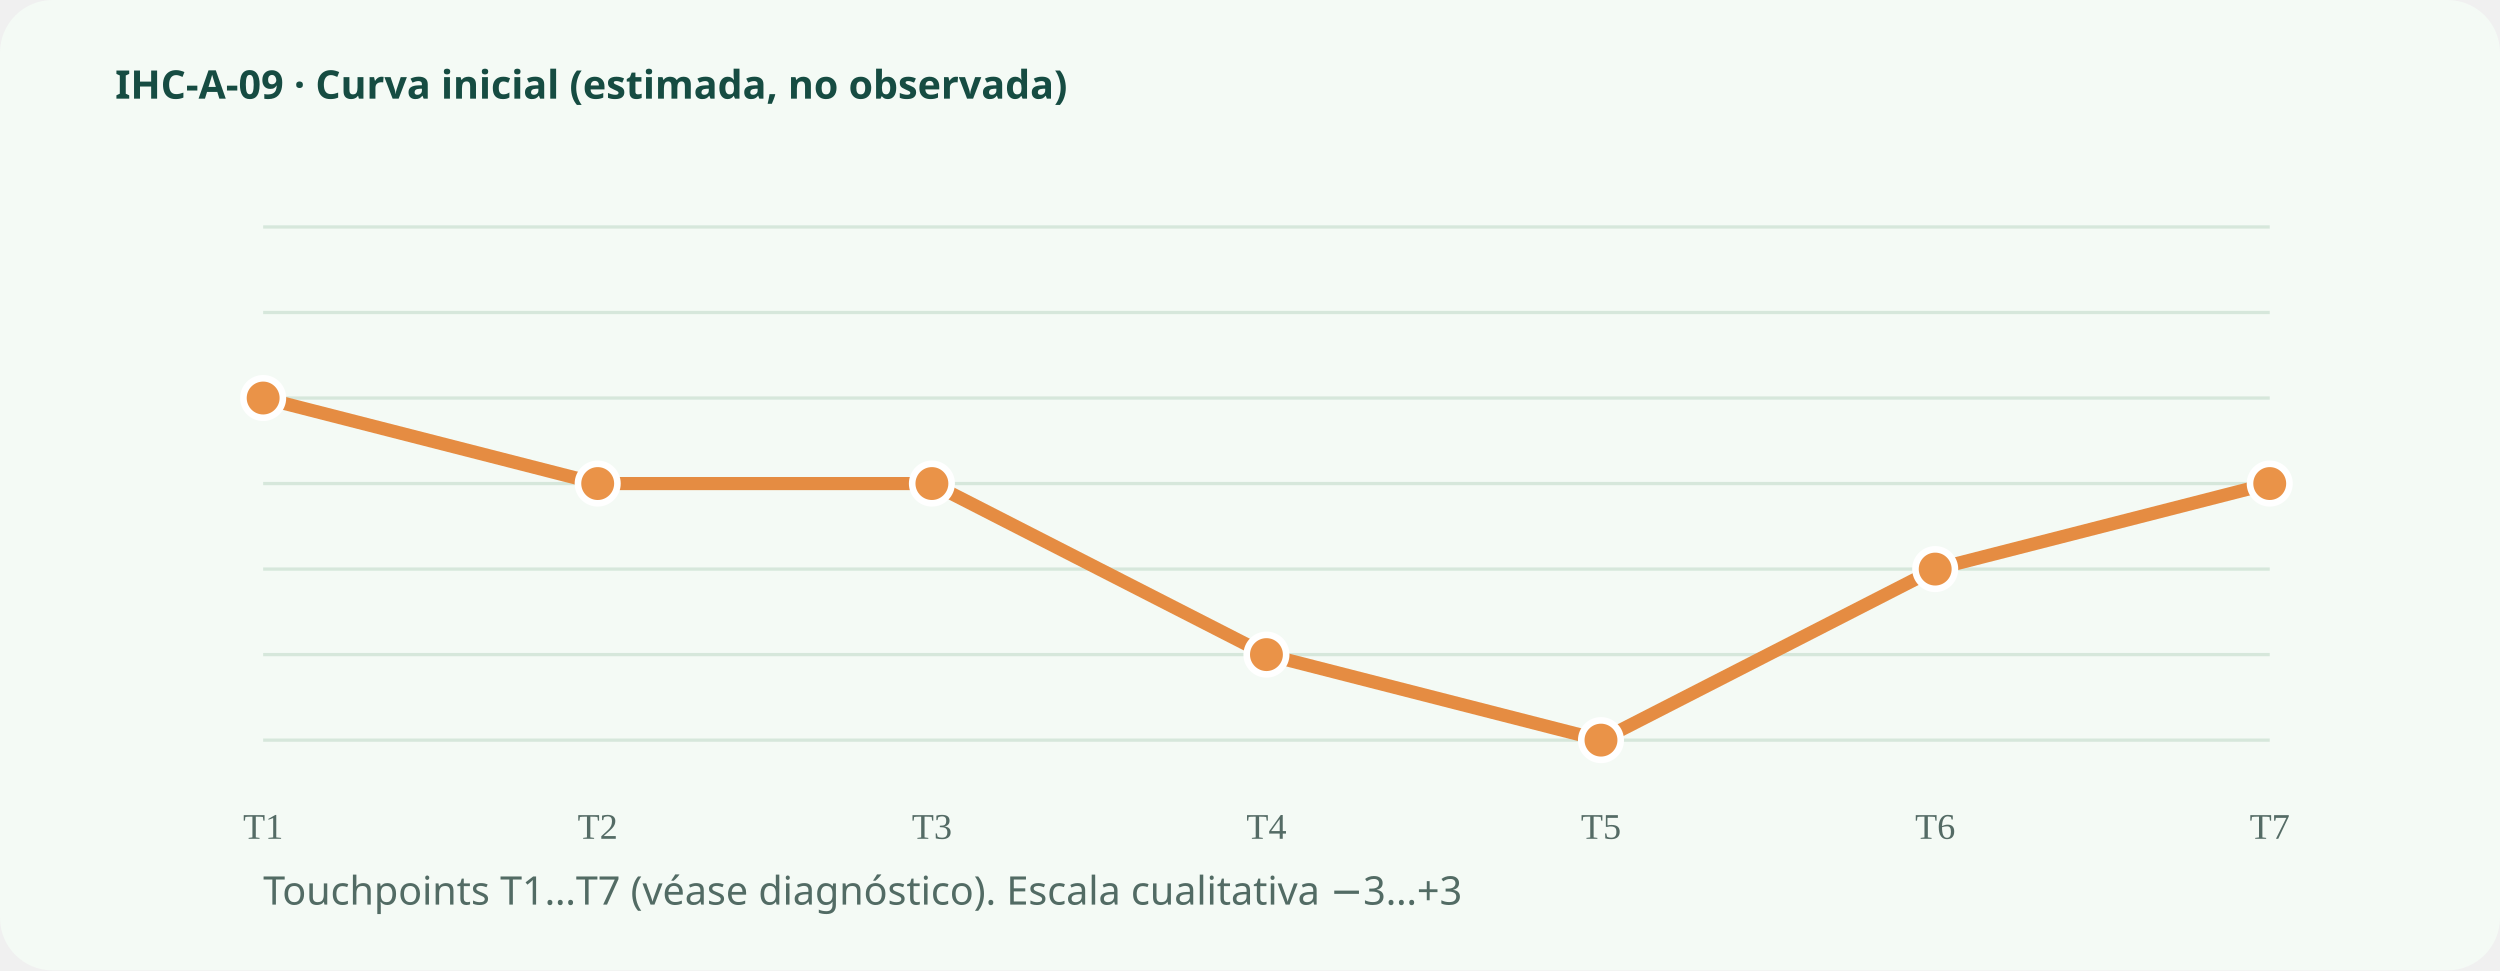
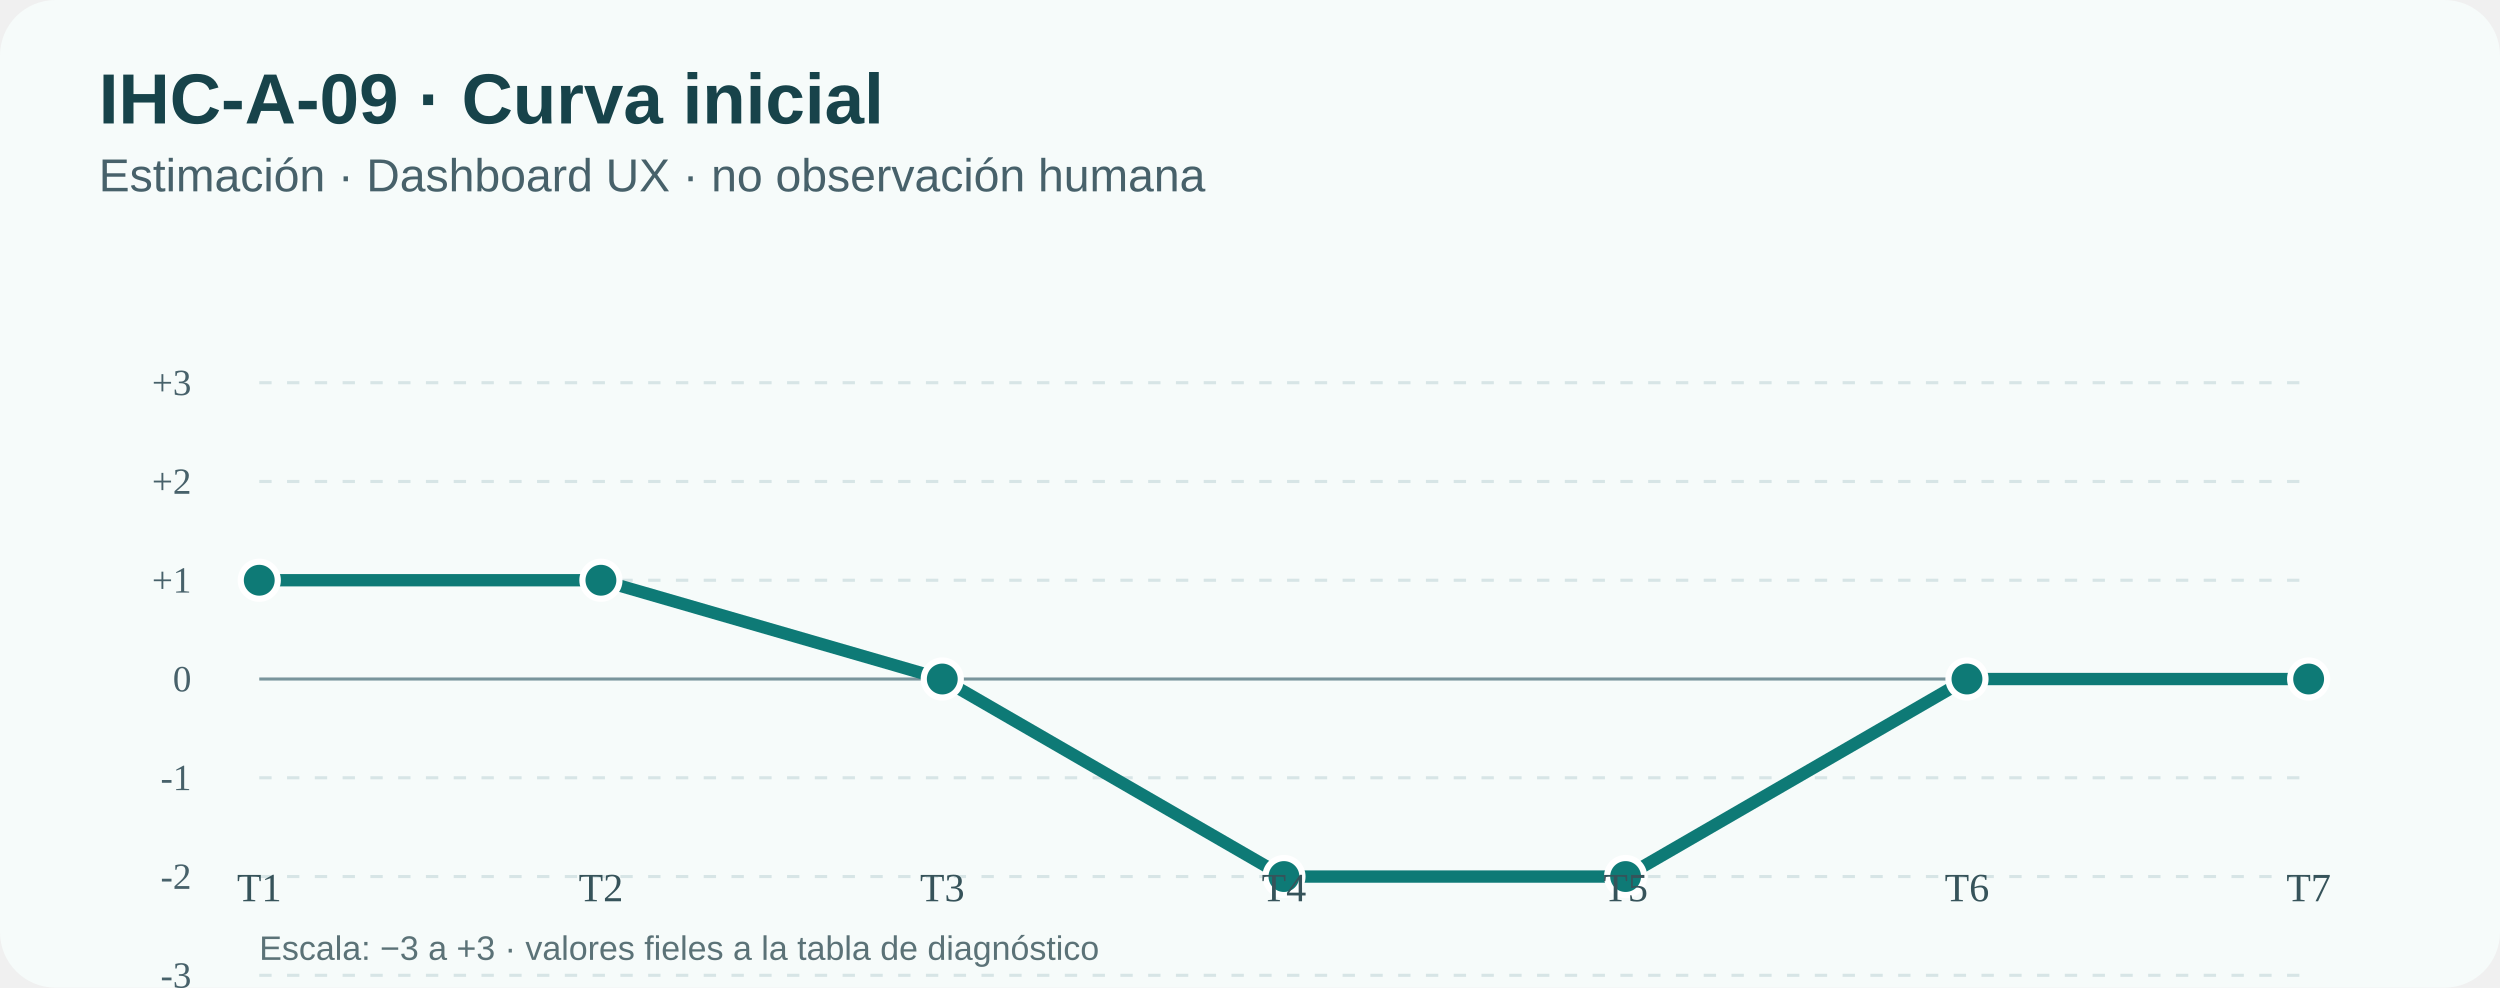
- <svg xmlns="http://www.w3.org/2000/svg" width="760" height="295" viewBox="0 0 760 295">
-   <rect width="100%" height="100%" rx="16" fill="#f4faf5" />
-   <text x="35" y="30" font-family="sans-serif" font-weight="bold" fill="#164c42">IHC-A-09 · Curva inicial (estimada, no observada)</text>
-   <g stroke="#d6e7db">
-     <line x1="80" x2="690" y1="225" y2="225" />
-     <line x1="80" x2="690" y1="199" y2="199" />
-     <line x1="80" x2="690" y1="173" y2="173" />
-     <line x1="80" x2="690" y1="147" y2="147" />
-     <line x1="80" x2="690" y1="121" y2="121" />
-     <line x1="80" x2="690" y1="95" y2="95" />
-     <line x1="80" x2="690" y1="69" y2="69" />
-   </g>
-   <polyline fill="none" stroke="#e58c42" stroke-width="4" stroke-linecap="round" stroke-linejoin="round" points="80.0,121.0 181.7,147.0 283.3,147.0 385.0,199.0 486.7,225.0 588.3,173.0 690.0,147.0" />
-   <circle cx="80.0" cy="121.0" r="6" fill="#ea9348" stroke="#fff" stroke-width="2" />
-   <circle cx="181.7" cy="147.0" r="6" fill="#ea9348" stroke="#fff" stroke-width="2" />
-   <circle cx="283.3" cy="147.0" r="6" fill="#ea9348" stroke="#fff" stroke-width="2" />
-   <circle cx="385.0" cy="199.0" r="6" fill="#ea9348" stroke="#fff" stroke-width="2" />
-   <circle cx="486.7" cy="225.0" r="6" fill="#ea9348" stroke="#fff" stroke-width="2" />
-   <circle cx="588.3" cy="173.0" r="6" fill="#ea9348" stroke="#fff" stroke-width="2" />
-   <circle cx="690.0" cy="147.0" r="6" fill="#ea9348" stroke="#fff" stroke-width="2" />
-   <text x="80.0" y="255" text-anchor="middle" font-size="11" fill="#546b65">T1</text>
-   <text x="181.7" y="255" text-anchor="middle" font-size="11" fill="#546b65">T2</text>
-   <text x="283.3" y="255" text-anchor="middle" font-size="11" fill="#546b65">T3</text>
-   <text x="385.0" y="255" text-anchor="middle" font-size="11" fill="#546b65">T4</text>
-   <text x="486.7" y="255" text-anchor="middle" font-size="11" fill="#546b65">T5</text>
-   <text x="588.3" y="255" text-anchor="middle" font-size="11" fill="#546b65">T6</text>
-   <text x="690.0" y="255" text-anchor="middle" font-size="11" fill="#546b65">T7</text>
-   <text x="80" y="275" font-family="sans-serif" font-size="12" fill="#526b64">Touchpoints T1…T7 (véase diagnóstico). Escala cualitativa −3…+3</text>
+ <svg xmlns="http://www.w3.org/2000/svg" width="810" height="320" viewBox="0 0 810 320" role="img" aria-labelledby="title description" data-emotions="+1,+1,0,-2,-2,0,0">
+   <rect width="810" height="320" rx="18" fill="#f6fbfa" />
+   <text x="32" y="40" font-family="Arial,sans-serif" font-size="23" font-weight="bold" fill="#17434a">IHC-A-09 · Curva inicial</text>
+   <text x="32" y="62" font-family="Arial,sans-serif" font-size="15" fill="#47616a">Estimación · Dashboard UX · no observación humana</text>
+   <line x1="84" y1="316" x2="748" y2="316" stroke="#d7e5e6" stroke-dasharray="4 5" />
+   <text x="62" y="320" text-anchor="end" font-size="12" fill="#47616a">-3</text>
+   <line x1="84" y1="284" x2="748" y2="284" stroke="#d7e5e6" stroke-dasharray="4 5" />
+   <text x="62" y="288" text-anchor="end" font-size="12" fill="#47616a">-2</text>
+   <line x1="84" y1="252" x2="748" y2="252" stroke="#d7e5e6" stroke-dasharray="4 5" />
+   <text x="62" y="256" text-anchor="end" font-size="12" fill="#47616a">-1</text>
+   <line x1="84" y1="220" x2="748" y2="220" stroke="#79959c" stroke-dasharray="0" />
+   <text x="62" y="224" text-anchor="end" font-size="12" fill="#47616a">0</text>
+   <line x1="84" y1="188" x2="748" y2="188" stroke="#d7e5e6" stroke-dasharray="4 5" />
+   <text x="62" y="192" text-anchor="end" font-size="12" fill="#47616a">+1</text>
+   <line x1="84" y1="156" x2="748" y2="156" stroke="#d7e5e6" stroke-dasharray="4 5" />
+   <text x="62" y="160" text-anchor="end" font-size="12" fill="#47616a">+2</text>
+   <line x1="84" y1="124" x2="748" y2="124" stroke="#d7e5e6" stroke-dasharray="4 5" />
+   <text x="62" y="128" text-anchor="end" font-size="12" fill="#47616a">+3</text>
+   <polyline fill="none" stroke="#0e7a76" stroke-width="4" stroke-linejoin="round" stroke-linecap="round" points="84.0,188.0 194.7,188.0 305.3,220.0 416.0,284.0 526.7,284.0 637.3,220.0 748.0,220.0" />
+   <circle cx="84.0" cy="188.0" r="6" fill="#0e7a76" stroke="#fff" stroke-width="2" />
+   <text x="84.0" y="292" text-anchor="middle" font-size="13" fill="#36535a">T1</text>
+   <circle cx="194.7" cy="188.0" r="6" fill="#0e7a76" stroke="#fff" stroke-width="2" />
+   <text x="194.7" y="292" text-anchor="middle" font-size="13" fill="#36535a">T2</text>
+   <circle cx="305.3" cy="220.0" r="6" fill="#0e7a76" stroke="#fff" stroke-width="2" />
+   <text x="305.3" y="292" text-anchor="middle" font-size="13" fill="#36535a">T3</text>
+   <circle cx="416.0" cy="284.0" r="6" fill="#0e7a76" stroke="#fff" stroke-width="2" />
+   <text x="416.0" y="292" text-anchor="middle" font-size="13" fill="#36535a">T4</text>
+   <circle cx="526.7" cy="284.0" r="6" fill="#0e7a76" stroke="#fff" stroke-width="2" />
+   <text x="526.7" y="292" text-anchor="middle" font-size="13" fill="#36535a">T5</text>
+   <circle cx="637.3" cy="220.0" r="6" fill="#0e7a76" stroke="#fff" stroke-width="2" />
+   <text x="637.3" y="292" text-anchor="middle" font-size="13" fill="#36535a">T6</text>
+   <circle cx="748.0" cy="220.0" r="6" fill="#0e7a76" stroke="#fff" stroke-width="2" />
+   <text x="748.0" y="292" text-anchor="middle" font-size="13" fill="#36535a">T7</text>
+   <text x="84" y="311" font-family="Arial,sans-serif" font-size="11" fill="#5b7277">Escala: −3 a +3 · valores fieles a la tabla de diagnóstico</text>
</svg>
